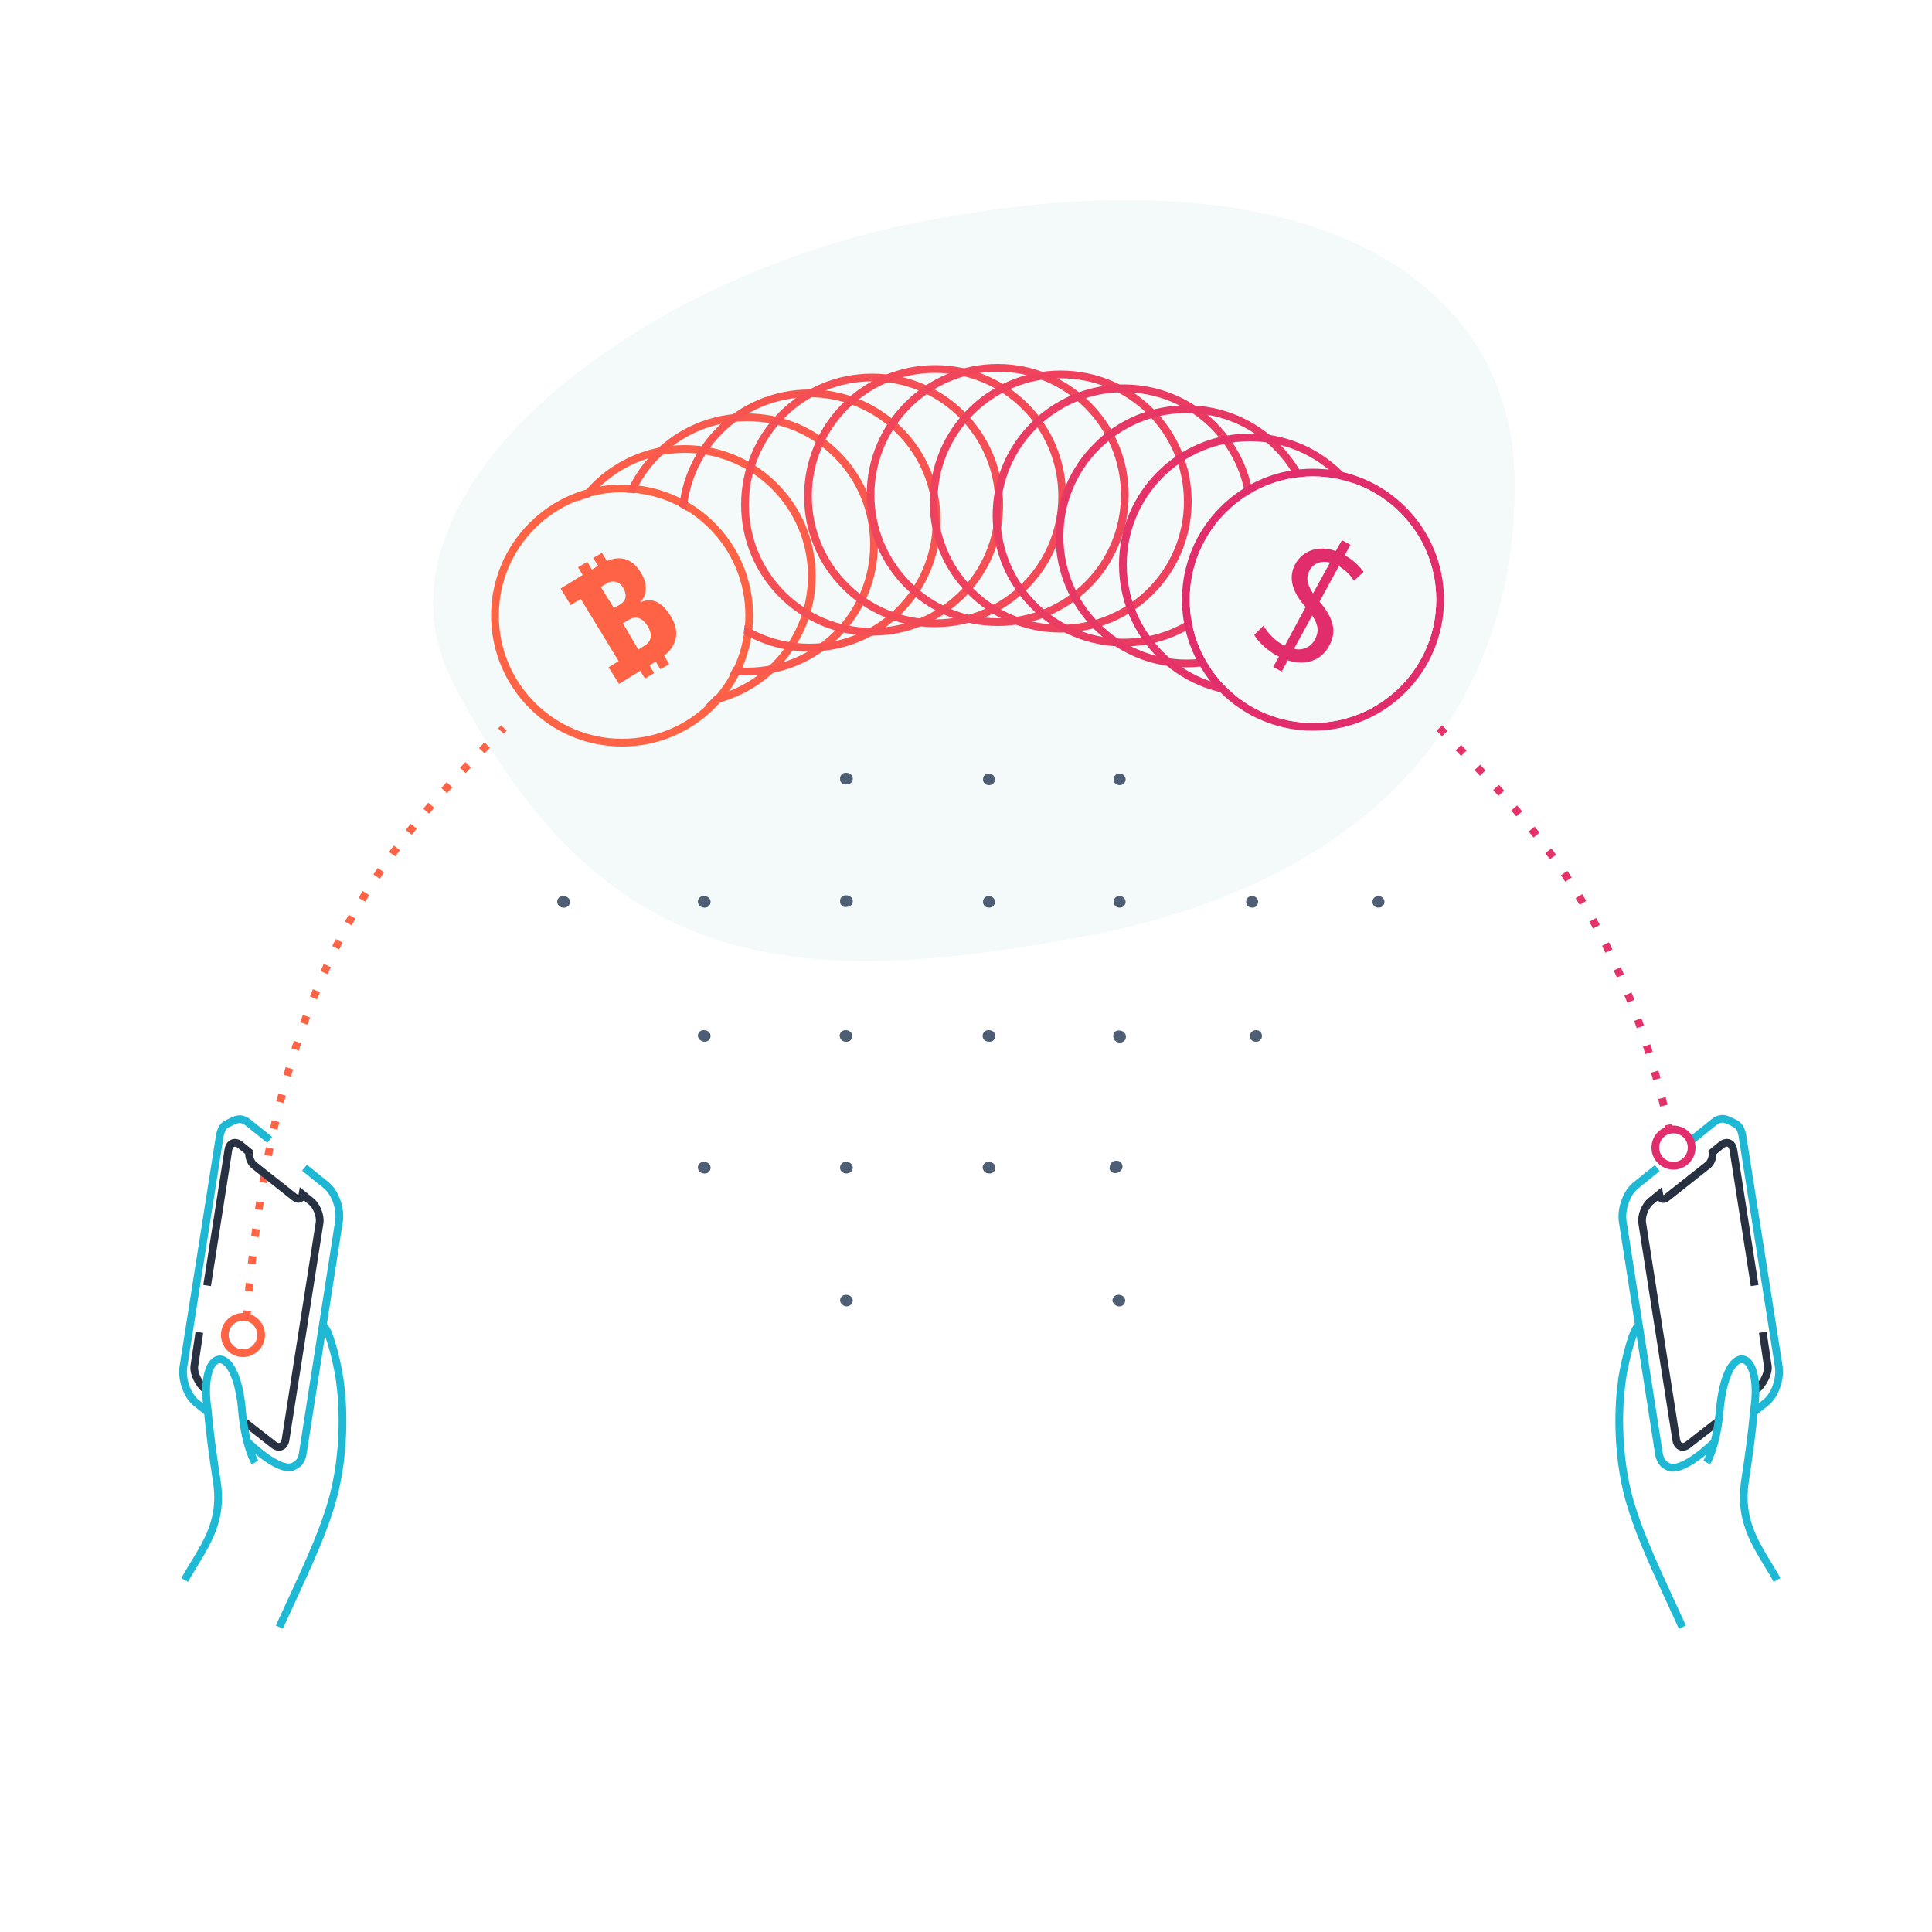
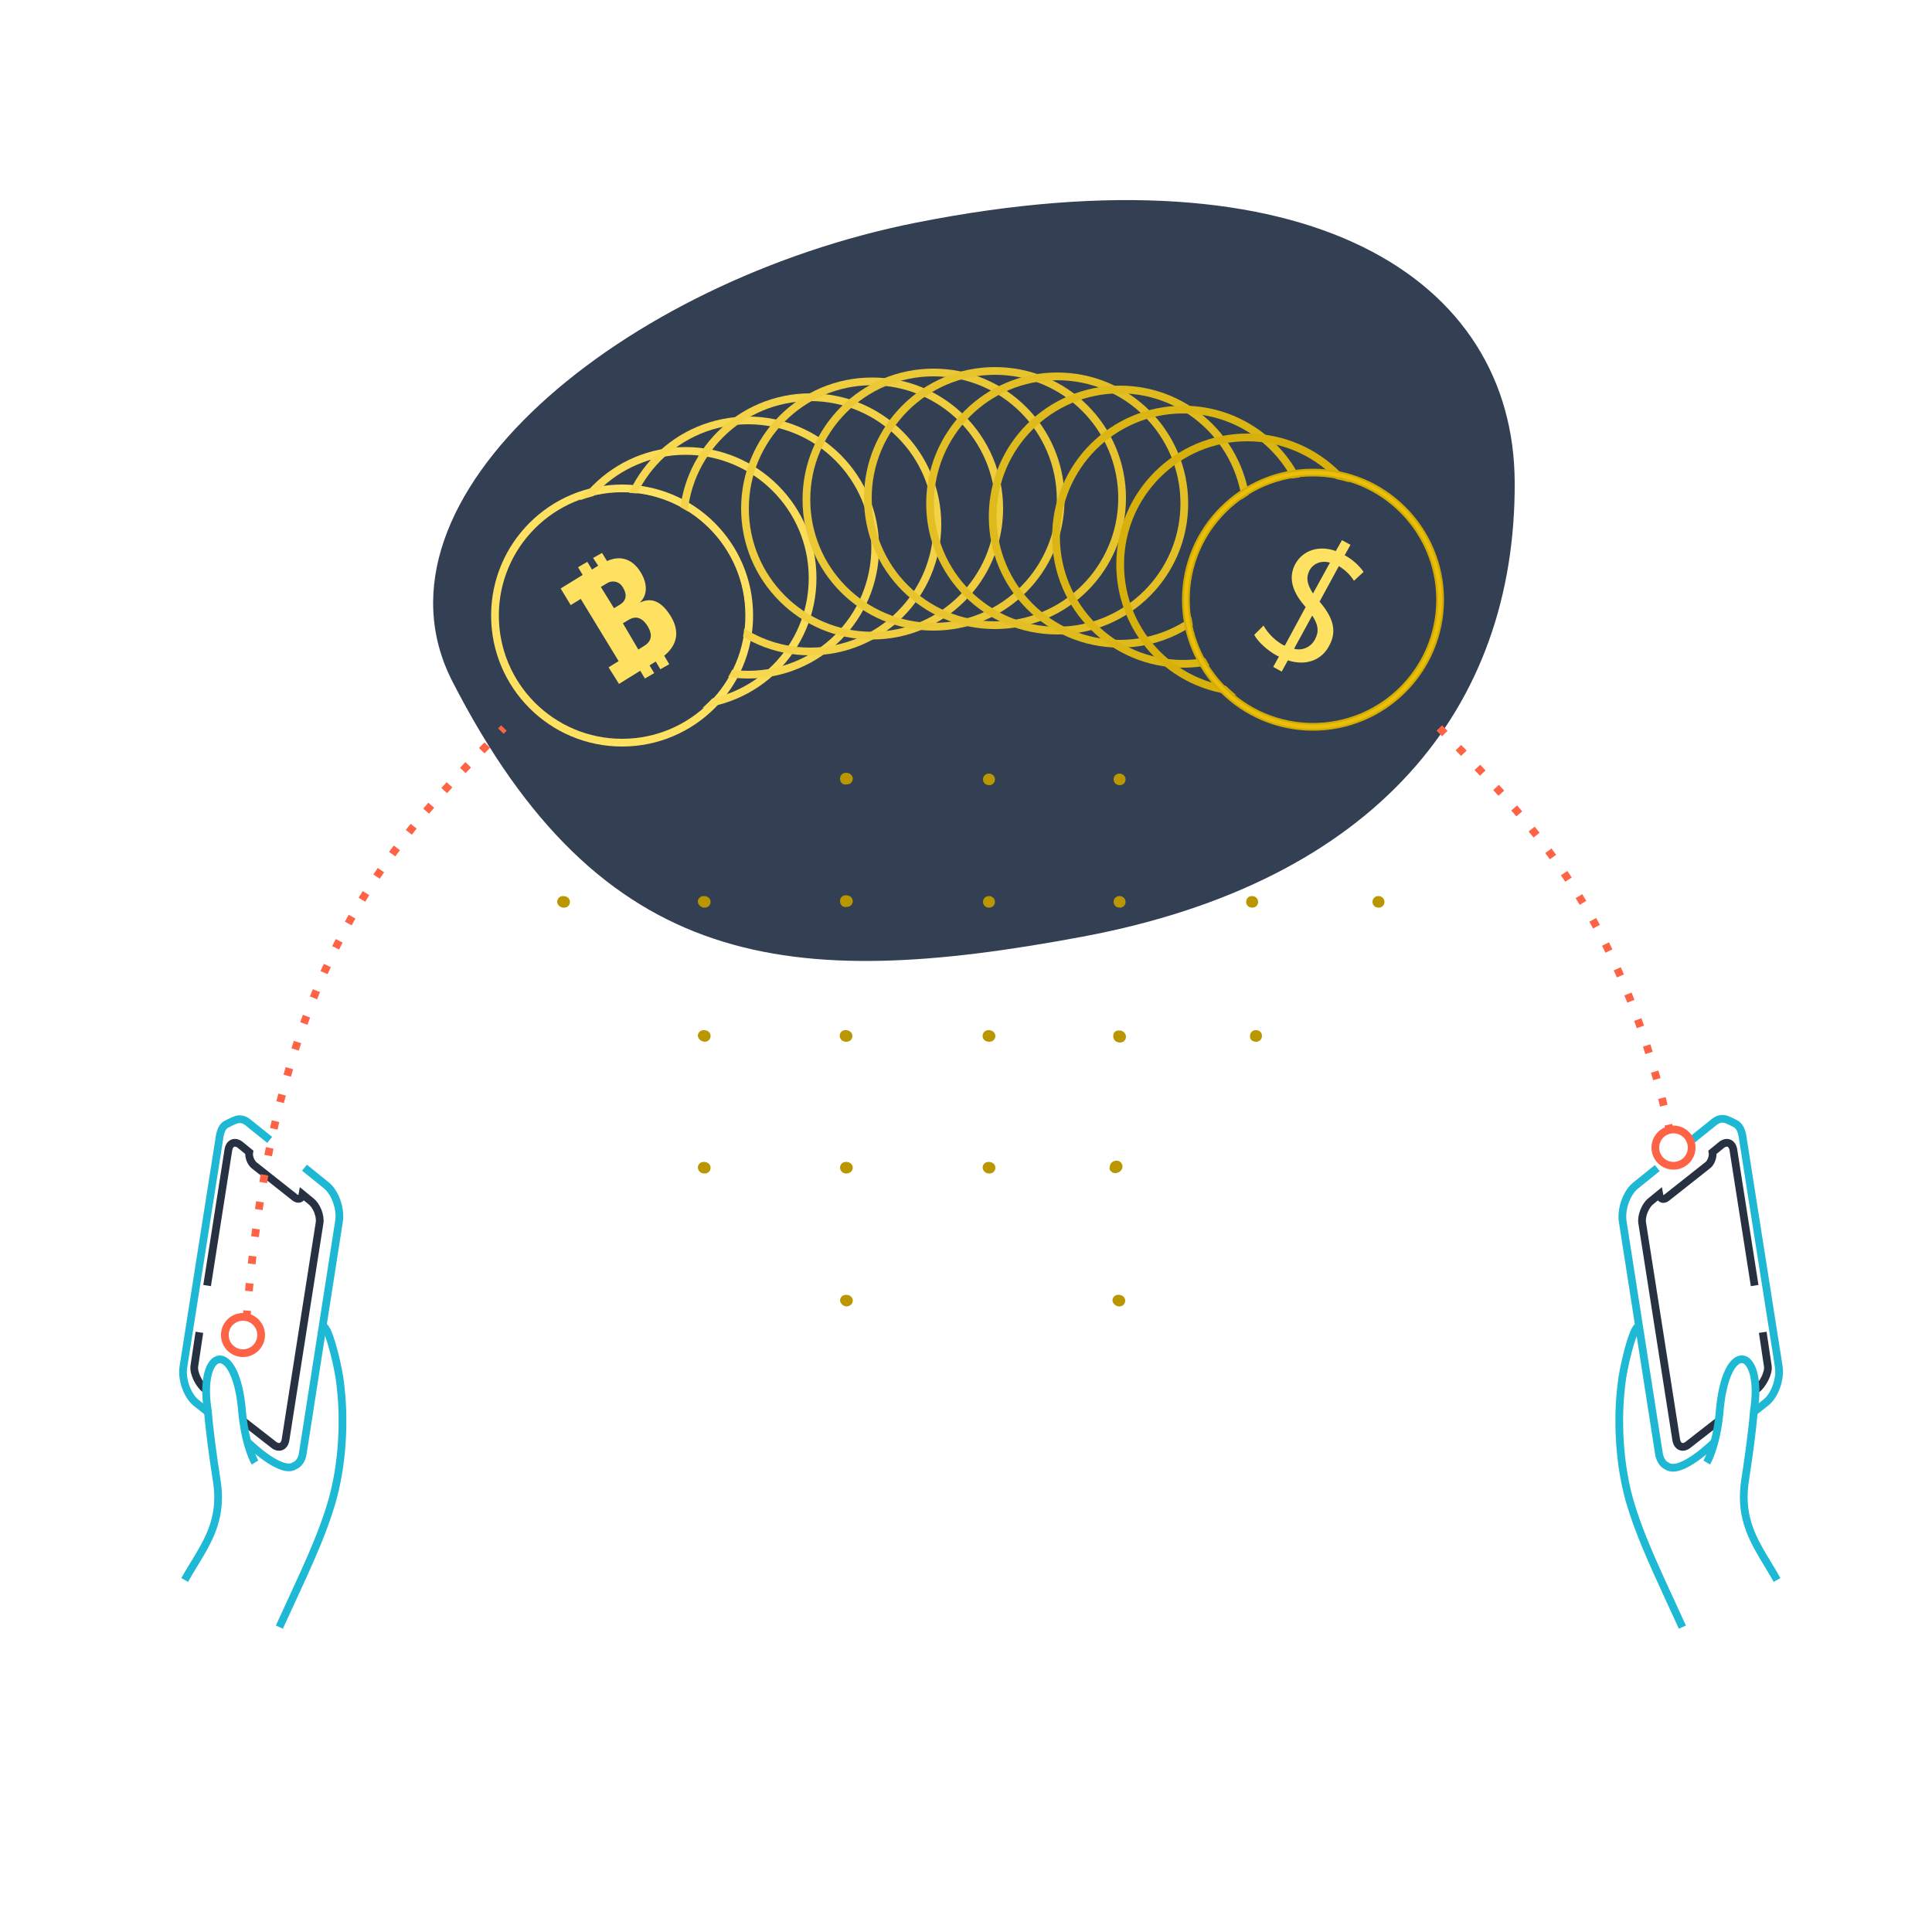
<svg xmlns="http://www.w3.org/2000/svg" version="1.1" id="Layer_1" x="0px" y="0px" viewBox="0 0 500 500" style="enable-background:new 0 0 500 500;" xml:space="preserve">
  <style type="text/css">
- 	.st0{fill:#F4F9F9;}
- 	.st1{fill:none;stroke:#FF6346;stroke-width:2;stroke-miterlimit:10;}
- 	.st2{fill:none;stroke:#FC5E49;stroke-width:2;stroke-miterlimit:10;}
- 	.st3{fill:none;stroke:#FA594D;stroke-width:2;stroke-miterlimit:10;}
- 	.st4{fill:none;stroke:#F75450;stroke-width:2;stroke-miterlimit:10;}
- 	.st5{fill:none;stroke:#F44F54;stroke-width:2;stroke-miterlimit:10;}
- 	.st6{fill:none;stroke:#F24A57;stroke-width:2;stroke-miterlimit:10;}
- 	.st7{fill:none;stroke:#EF465B;stroke-width:2;stroke-miterlimit:10;}
- 	.st8{fill:none;stroke:#ED415E;stroke-width:2;stroke-miterlimit:10;}
- 	.st9{fill:none;stroke:#EA3C62;stroke-width:2;stroke-miterlimit:10;}
- 	.st10{fill:none;stroke:#E73765;stroke-width:2;stroke-miterlimit:10;}
- 	.st11{fill:none;stroke:#E53269;stroke-width:2;stroke-miterlimit:10;}
- 	.st12{fill:none;stroke:#E22D6C;stroke-width:2;stroke-miterlimit:10;}
+ 	.st0{fill:#334054;}
+ 	.st1{fill:none;stroke:#FFE161;stroke-width:2;stroke-miterlimit:10;}
+ 	.st2{fill:none;stroke:#FBDC58;stroke-width:2;stroke-miterlimit:10;}
+ 	.st3{fill:none;stroke:#F7D750;stroke-width:2;stroke-miterlimit:10;}
+ 	.st4{fill:none;stroke:#F3D247;stroke-width:2;stroke-miterlimit:10;}
+ 	.st5{fill:none;stroke:#EFCD3E;stroke-width:2;stroke-miterlimit:10;}
+ 	.st6{fill:none;stroke:#EBC836;stroke-width:2;stroke-miterlimit:10;}
+ 	.st7{fill:none;stroke:#E7C42D;stroke-width:2;stroke-miterlimit:10;}
+ 	.st8{fill:none;stroke:#E3BF25;stroke-width:2;stroke-miterlimit:10;}
+ 	.st9{fill:none;stroke:#DFBA1C;stroke-width:2;stroke-miterlimit:10;}
+ 	.st10{fill:none;stroke:#DBB513;stroke-width:2;stroke-miterlimit:10;}
+ 	.st11{fill:none;stroke:#D7B00B;stroke-width:2;stroke-miterlimit:10;}
+ 	.st12{fill:none;stroke:#D3AB02;stroke-width:2;stroke-miterlimit:10;}
	.st13{fill:none;stroke:#1FB8D4;stroke-width:2;stroke-miterlimit:10;}
	.st14{fill:none;stroke:#283142;stroke-width:2;stroke-miterlimit:10;}
	.st15{fill:none;stroke:#1EB9D5;stroke-width:2;stroke-miterlimit:10;}
	.st16{fill:none;stroke:#FF6346;stroke-width:2;stroke-miterlimit:10;stroke-dasharray:2.025,5.063;}
- 	.st17{fill:none;stroke:#E53269;stroke-width:2;stroke-miterlimit:10;stroke-dasharray:2.025,5.063;}
- 	.st18{fill:#4E5E75;}
- 	.st19{fill:#E22D6C;}
- 	.st20{fill-rule:evenodd;clip-rule:evenodd;fill:#FF6346;}
+ 	.st17{fill:#BA9600;}
+ 	.st18{fill:none;stroke:#FF6346;stroke-width:2;stroke-miterlimit:10;}
+ 	.st19{fill:none;stroke:#EABF0C;stroke-miterlimit:10;}
+ 	.st20{fill:#FFE161;}
+ 	.st21{fill-rule:evenodd;clip-rule:evenodd;fill:#FFE161;}
</style>
  <path class="st0" d="M237.2,57.6C339,37.4,391.8,72.2,392,124.8c0.3,58.4-35.9,103.4-111.8,117.6s-124.6,9.2-163.2-66.2  C92.9,128.7,161.5,72.6,237.2,57.6z" />
  <g>
+     <circle class="st1" cx="161" cy="159.3" r="32.9" />
    <g>
-       <g>
-         <circle class="st1" cx="161" cy="159.3" r="32.9" />
-         <circle class="st2" cx="177.2" cy="149.1" r="32.9" />
-         <circle class="st3" cx="193.3" cy="140.9" r="32.9" />
-         <circle class="st4" cx="209.5" cy="134.7" r="32.9" />
-         <circle class="st5" cx="225.7" cy="130.6" r="32.9" />
-         <circle class="st6" cx="242" cy="128.4" r="32.9" />
-         <circle class="st7" cx="258.2" cy="128.1" r="32.9" />
-         <circle class="st8" cx="274.5" cy="129.8" r="32.9" />
-         <circle class="st9" cx="290.8" cy="133.4" r="32.9" />
-         <circle class="st10" cx="307.1" cy="138.8" r="32.9" />
-         <circle class="st11" cx="323.5" cy="146.1" r="32.9" />
-         <circle class="st12" cx="339.8" cy="155.2" r="32.9" />
-       </g>
+       <circle class="st2" cx="177.4" cy="149.6" r="32.9" />
+     </g>
+     <g>
+       <circle class="st3" cx="193.6" cy="141.7" r="32.9" />
+     </g>
+     <g>
+       <circle class="st4" cx="209.7" cy="135.7" r="32.9" />
+     </g>
+     <g>
+       <circle class="st5" cx="225.7" cy="131.6" r="32.9" />
+     </g>
+     <g>
+       <circle class="st6" cx="241.6" cy="129.3" r="32.9" />
+     </g>
+     <g>
+       <circle class="st7" cx="257.5" cy="128.9" r="32.9" />
+     </g>
+     <g>
+       <circle class="st8" cx="273.6" cy="130.3" r="32.9" />
+     </g>
+     <g>
+       <circle class="st9" cx="289.8" cy="133.7" r="32.9" />
+     </g>
+     <g>
+       <circle class="st10" cx="306.2" cy="138.9" r="32.9" />
+     </g>
+     <g>
+       <circle class="st11" cx="322.8" cy="146.1" r="32.9" />
+     </g>
+     <g>
+       <circle class="st12" cx="339.8" cy="155.2" r="32.9" />
    </g>
  </g>
  <path class="st13" d="M438,294.9l5.6-4.5c1.1-0.9,2.2-1,3.1-0.7s2.2,1,2.2,1c1.3,0.6,1.9,1.8,2.2,4.3l9.2,58.4  c0.6,3.3-0.9,7.6-3.2,9.5l-3.3,2.6" />
  <path class="st13" d="M443.6,373.3c0,0-8.7,8.6-12.2,6.1c-1-0.4-1.9-1.7-2.1-3.4l-9.3-59.6c-0.6-3.3,0.9-7.6,3.2-9.5l5.7-4.6" />
  <path class="st14" d="M454.1,332.7l-5.5-35.1c-0.3-1.9-1.8-2.4-3.2-1.2l-2.2,1.8c0.2,1.1-0.4,2.8-1.3,3.4l-10.5,8.3  c-0.9,0.8-1.8,0.4-2-0.8l-2.2,1.8c-1.4,1.1-2.5,3.8-2.2,5.6l8.8,56.1c0.3,1.9,1.8,2.4,3.2,1.2l7.7-6" />
  <path class="st14" d="M454.7,359.5c1.4-1.1,3.1-4.1,2.8-6l-1.3-8.7" />
  <path class="st15" d="M435.4,421.1c-6-13.2-10.9-23-13.8-33.2c-3.1-11.4-2.8-23-2-29.4c0.4-4.3,2.8-14.2,4.2-15.1" />
  <g>
    <g>
-       <path class="st16" d="M63.8,341.2c7.4-94.8,39.7-125.1,66.6-152.8" />
+       <path class="st16" d="M372.5,188.4c21.9,22.6,47.2,46.7,60,105.9" />
    </g>
  </g>
  <g>
-     <g>
-       <path class="st17" d="M372.5,188.4c21.9,22.6,47.2,46.7,60,105.9" />
-     </g>
+     <path class="st17" d="M219,303.7L219,303.7C219.1,303.7,219.1,303.7,219,303.7c1,0,1.7-0.7,1.7-1.5l0,0c0-0.9-0.8-1.5-1.7-1.5   c-0.1,0-0.1,0-0.1,0c-0.9,0-1.5,0.7-1.5,1.5S218.1,303.7,219,303.7z" />
+     <path class="st17" d="M182.3,303.7L182.3,303.7c0.1,0,0.1,0,0.1,0c0.9,0,1.5-0.7,1.5-1.5l0,0c0-0.9-0.8-1.5-1.7-1.5h-0.1   c-0.9,0-1.5,0.7-1.5,1.5C180.7,303.1,181.4,303.7,182.3,303.7z" />
+     <path class="st17" d="M217.4,233.2c0,1,0.7,1.7,1.7,1.5l0,0h0.1c0.9,0,1.5-0.7,1.5-1.5v-0.1c-0.1-0.8-0.8-1.4-1.7-1.4   c-0.1,0-0.1,0-0.1,0C218,231.7,217.4,232.3,217.4,233.2C217.4,233.2,217.4,233.3,217.4,233.2z" />
+     <path class="st17" d="M288.1,268.1c0,1,0.7,1.7,1.7,1.7l0,0h0.1c0.9,0,1.5-0.7,1.5-1.5v-0.1c-0.1-0.9-0.8-1.5-1.7-1.5h-0.1   C288.8,266.6,288.1,267.2,288.1,268.1C288.1,268.1,288.1,268.2,288.1,268.1z" />
+     <path class="st17" d="M356.8,234.9L356.8,234.9L356.8,234.9c0.9,0,1.5-0.7,1.5-1.5s-0.7-1.5-1.5-1.5h-0.1c-0.9,0-1.5,0.7-1.5,1.5   S355.8,234.9,356.8,234.9z" />
+     <path class="st17" d="M256,234.9L256,234.9c0.9,0,1.5-0.7,1.5-1.5s-0.7-1.5-1.5-1.5h-0.1c-0.9,0-1.5,0.7-1.5,1.5   S255,234.9,256,234.9z" />
+     <path class="st17" d="M324.1,234.9L324.1,234.9L324.1,234.9c0.9,0,1.5-0.7,1.5-1.5s-0.7-1.5-1.5-1.5H324c-0.9,0-1.5,0.7-1.5,1.5   S323.1,234.9,324.1,234.9z" />
+     <path class="st17" d="M325.1,269.6L325.1,269.6L325.1,269.6c0.9,0,1.5-0.7,1.5-1.5c0-0.9-0.7-1.5-1.5-1.5H325   c-0.9,0-1.5,0.7-1.5,1.5C323.4,269,324.1,269.6,325.1,269.6z" />
+     <path class="st17" d="M289.8,234.9L289.8,234.9c0.9,0,1.5-0.7,1.5-1.5s-0.7-1.5-1.5-1.5h-0.1c-0.9,0-1.5,0.7-1.5,1.5   S288.8,234.9,289.8,234.9z" />
+     <path class="st17" d="M217.4,201.5c0,1,0.7,1.7,1.7,1.5l0,0h0.1c0.9,0,1.5-0.7,1.5-1.5v-0.1c-0.1-0.8-0.8-1.4-1.7-1.4   c-0.1,0-0.1,0-0.1,0C218,200,217.4,200.7,217.4,201.5C217.4,201.5,217.4,201.6,217.4,201.5z" />
+     <path class="st17" d="M256,203.2L256,203.2c0.9,0,1.5-0.7,1.5-1.5s-0.7-1.5-1.5-1.5h-0.1c-0.9,0-1.5,0.7-1.5,1.5   S255,203.2,256,203.2z" />
+     <path class="st17" d="M289.8,203.2L289.8,203.2c0.9,0,1.5-0.7,1.5-1.5s-0.7-1.5-1.5-1.5h-0.1c-0.9,0-1.5,0.7-1.5,1.5   S288.8,203.2,289.8,203.2z" />
+     <path class="st17" d="M256,269.6L256,269.6h0.1c0.9,0,1.5-0.7,1.5-1.5V268c-0.1-0.8-0.8-1.4-1.7-1.4c-0.1,0-0.1,0-0.1,0   c-0.9,0-1.5,0.7-1.5,1.5C254.3,269,255,269.6,256,269.6z" />
+     <path class="st17" d="M219,269.6L219,269.6h0.1c0.9,0,1.5-0.7,1.5-1.5V268c-0.1-0.8-0.8-1.4-1.7-1.4c-0.1,0-0.1,0-0.1,0   c-0.9,0-1.5,0.7-1.5,1.5C217.4,269,218,269.6,219,269.6z" />
+     <path class="st17" d="M287.2,302.1c0,0,0,0.1-0.1,0.2c0.1,0.8,0.9,1.4,1.7,1.3l0,0c0.9-0.1,1.7-0.8,1.7-1.7c0-0.1,0-0.1,0-0.1   c-0.1-0.9-0.8-1.5-1.7-1.4l0,0C287.9,300.4,287.2,301.2,287.2,302.1L287.2,302.1z" />
+     <path class="st17" d="M182.3,234.9L182.3,234.9c0.1,0,0.1,0,0.1,0c0.9,0,1.5-0.7,1.5-1.5l0,0c0-0.9-0.8-1.5-1.7-1.5h-0.1   c-0.9,0-1.5,0.7-1.5,1.5C180.7,234.2,181.4,234.9,182.3,234.9z" />
+     <path class="st17" d="M256,303.7L256,303.7c0.1,0,0.1,0,0.1,0c0.9,0,1.5-0.7,1.5-1.5l0,0c0-0.9-0.8-1.5-1.7-1.5h-0.1   c-0.9,0-1.5,0.7-1.5,1.5C254.4,303.1,255.1,303.7,256,303.7z" />
+     <path class="st17" d="M289.6,338.1L289.6,338.1c0.1,0,0.1,0,0.1,0c0.9,0,1.5-0.7,1.5-1.5l0,0c0-0.9-0.8-1.5-1.7-1.5h-0.1   c-0.9,0-1.5,0.7-1.5,1.5C288,337.4,288.8,338.1,289.6,338.1z" />
+     <path class="st17" d="M219,338.1L219,338.1L219,338.1c1,0,1.7-0.7,1.7-1.5l0,0c0-0.9-0.8-1.5-1.7-1.5h-0.1c-0.9,0-1.5,0.7-1.5,1.5   C217.5,337.3,218.1,338,219,338.1z" />
+     <path class="st17" d="M145.9,234.9L145.9,234.9h0.1c0.9,0,1.5-0.7,1.5-1.5l0,0c0-0.9-0.8-1.5-1.7-1.5h-0.1c-0.9,0-1.5,0.7-1.5,1.5   S145,234.9,145.9,234.9z" />
+     <path class="st17" d="M182.3,269.6L182.3,269.6h0.1c0.9,0,1.5-0.7,1.5-1.5l0,0c0-0.9-0.8-1.5-1.7-1.5c-0.1,0-0.1,0-0.1,0   c-0.9,0-1.5,0.7-1.5,1.5C180.7,268.9,181.4,269.5,182.3,269.6z" />
  </g>
-   <g>
-     <path class="st18" d="M219,303.7L219,303.7C219.1,303.7,219.1,303.7,219,303.7c1,0,1.7-0.7,1.7-1.5l0,0c0-0.9-0.8-1.5-1.7-1.5   c-0.1,0-0.1,0-0.1,0c-0.9,0-1.5,0.7-1.5,1.5S218.1,303.7,219,303.7z" />
-     <path class="st18" d="M182.3,303.7L182.3,303.7c0.1,0,0.1,0,0.1,0c0.9,0,1.5-0.7,1.5-1.5l0,0c0-0.9-0.8-1.5-1.7-1.5h-0.1   c-0.9,0-1.5,0.7-1.5,1.5C180.7,303.1,181.4,303.7,182.3,303.7z" />
-     <path class="st18" d="M217.4,233.2c0,1,0.7,1.7,1.7,1.5l0,0h0.1c0.9,0,1.5-0.7,1.5-1.5v-0.1c-0.1-0.8-0.8-1.4-1.7-1.4   c-0.1,0-0.1,0-0.1,0C218,231.7,217.4,232.3,217.4,233.2C217.4,233.2,217.4,233.3,217.4,233.2z" />
-     <path class="st18" d="M288.1,268.1c0,1,0.7,1.7,1.7,1.7l0,0h0.1c0.9,0,1.5-0.7,1.5-1.5v-0.1c-0.1-0.9-0.8-1.5-1.7-1.5h-0.1   C288.8,266.6,288.1,267.2,288.1,268.1C288.1,268.1,288.1,268.2,288.1,268.1z" />
-     <path class="st18" d="M356.8,234.9L356.8,234.9L356.8,234.9c0.9,0,1.5-0.7,1.5-1.5s-0.7-1.5-1.5-1.5h-0.1c-0.9,0-1.5,0.7-1.5,1.5   S355.8,234.9,356.8,234.9z" />
-     <path class="st18" d="M256,234.9L256,234.9c0.9,0,1.5-0.7,1.5-1.5s-0.7-1.5-1.5-1.5h-0.1c-0.9,0-1.5,0.7-1.5,1.5   S255,234.9,256,234.9z" />
-     <path class="st18" d="M324.1,234.9L324.1,234.9L324.1,234.9c0.9,0,1.5-0.7,1.5-1.5s-0.7-1.5-1.5-1.5H324c-0.9,0-1.5,0.7-1.5,1.5   S323.1,234.9,324.1,234.9z" />
-     <path class="st18" d="M325.1,269.6L325.1,269.6L325.1,269.6c0.9,0,1.5-0.7,1.5-1.5c0-0.9-0.7-1.5-1.5-1.5H325   c-0.9,0-1.5,0.7-1.5,1.5C323.4,269,324.1,269.6,325.1,269.6z" />
-     <path class="st18" d="M289.8,234.9L289.8,234.9c0.9,0,1.5-0.7,1.5-1.5s-0.7-1.5-1.5-1.5h-0.1c-0.9,0-1.5,0.7-1.5,1.5   S288.8,234.9,289.8,234.9z" />
-     <path class="st18" d="M217.4,201.5c0,1,0.7,1.7,1.7,1.5l0,0h0.1c0.9,0,1.5-0.7,1.5-1.5v-0.1c-0.1-0.8-0.8-1.4-1.7-1.4   c-0.1,0-0.1,0-0.1,0C218,200,217.4,200.7,217.4,201.5C217.4,201.5,217.4,201.6,217.4,201.5z" />
-     <path class="st18" d="M256,203.2L256,203.2c0.9,0,1.5-0.7,1.5-1.5s-0.7-1.5-1.5-1.5h-0.1c-0.9,0-1.5,0.7-1.5,1.5   S255,203.2,256,203.2z" />
-     <path class="st18" d="M289.8,203.2L289.8,203.2c0.9,0,1.5-0.7,1.5-1.5s-0.7-1.5-1.5-1.5h-0.1c-0.9,0-1.5,0.7-1.5,1.5   S288.8,203.2,289.8,203.2z" />
-     <path class="st18" d="M256,269.6L256,269.6h0.1c0.9,0,1.5-0.7,1.5-1.5V268c-0.1-0.8-0.8-1.4-1.7-1.4c-0.1,0-0.1,0-0.1,0   c-0.9,0-1.5,0.7-1.5,1.5C254.3,269,255,269.6,256,269.6z" />
-     <path class="st18" d="M219,269.6L219,269.6h0.1c0.9,0,1.5-0.7,1.5-1.5V268c-0.1-0.8-0.8-1.4-1.7-1.4c-0.1,0-0.1,0-0.1,0   c-0.9,0-1.5,0.7-1.5,1.5C217.4,269,218,269.6,219,269.6z" />
-     <path class="st18" d="M287.2,302.1c0,0,0,0.1-0.1,0.2c0.1,0.8,0.9,1.4,1.7,1.3l0,0c0.9-0.1,1.7-0.8,1.7-1.7c0-0.1,0-0.1,0-0.1   c-0.1-0.9-0.8-1.5-1.7-1.4l0,0C287.9,300.4,287.2,301.2,287.2,302.1L287.2,302.1z" />
-     <path class="st18" d="M182.3,234.9L182.3,234.9c0.1,0,0.1,0,0.1,0c0.9,0,1.5-0.7,1.5-1.5l0,0c0-0.9-0.8-1.5-1.7-1.5h-0.1   c-0.9,0-1.5,0.7-1.5,1.5C180.7,234.2,181.4,234.9,182.3,234.9z" />
-     <path class="st18" d="M256,303.7L256,303.7c0.1,0,0.1,0,0.1,0c0.9,0,1.5-0.7,1.5-1.5l0,0c0-0.9-0.8-1.5-1.7-1.5h-0.1   c-0.9,0-1.5,0.7-1.5,1.5C254.4,303.1,255.1,303.7,256,303.7z" />
-     <path class="st18" d="M289.6,338.1L289.6,338.1c0.1,0,0.1,0,0.1,0c0.9,0,1.5-0.7,1.5-1.5l0,0c0-0.9-0.8-1.5-1.7-1.5h-0.1   c-0.9,0-1.5,0.7-1.5,1.5C288,337.4,288.8,338.1,289.6,338.1z" />
-     <path class="st18" d="M219,338.1L219,338.1L219,338.1c1,0,1.7-0.7,1.7-1.5l0,0c0-0.9-0.8-1.5-1.7-1.5h-0.1c-0.9,0-1.5,0.7-1.5,1.5   C217.5,337.3,218.1,338,219,338.1z" />
-     <path class="st18" d="M145.9,234.9L145.9,234.9h0.1c0.9,0,1.5-0.7,1.5-1.5l0,0c0-0.9-0.8-1.5-1.7-1.5h-0.1c-0.9,0-1.5,0.7-1.5,1.5   S145,234.9,145.9,234.9z" />
-     <path class="st18" d="M182.3,269.6L182.3,269.6h0.1c0.9,0,1.5-0.7,1.5-1.5l0,0c0-0.9-0.8-1.5-1.7-1.5c-0.1,0-0.1,0-0.1,0   c-0.9,0-1.5,0.7-1.5,1.5C180.7,268.9,181.4,269.5,182.3,269.6z" />
-   </g>
-   <circle class="st12" cx="433.1" cy="297" r="4.7" />
+   <circle class="st18" cx="433.1" cy="297" r="4.7" />
  <g>
    <path class="st15" d="M459.9,408.9c-4.5-8.1-10-14.1-8.3-25.6c1-6.5,1.9-13.1,2.3-18.1c2.6-16.6-7.4-19.4-8.9,0.6   c-0.9,8.8-3.3,12.7-3.3,12.7" />
  </g>
  <path class="st13" d="M54,365.6l-3.3-2.6c-2.3-1.9-3.8-6.2-3.2-9.5l9.2-58.4c0.3-2.5,0.9-3.8,2.2-4.3c0,0,1.3-0.7,2.2-1  s2-0.2,3.1,0.7l5.6,4.5" />
  <path class="st13" d="M78.8,302.2l5.7,4.6c2.3,1.9,3.8,6.2,3.2,9.5l-9.3,59.6c-0.2,1.8-1.1,3-2.1,3.4c-3.5,2.5-12.2-6.1-12.2-6.1" />
  <path class="st14" d="M63,367.8l7.7,6c1.4,1.2,2.9,0.7,3.2-1.2l8.8-56.1c0.3-1.9-0.8-4.5-2.2-5.6l-2.2-1.8c-0.2,1.2-1.1,1.5-2,0.8  l-10.5-8.3c-0.9-0.7-1.5-2.3-1.3-3.4l-2.2-1.8c-1.4-1.2-2.9-0.7-3.2,1.2l-5.5,35.1" />
  <path class="st14" d="M51.6,344.8l-1.3,8.7c-0.3,1.9,1.3,4.9,2.8,6" />
  <path class="st15" d="M83.9,343.4c1.4,0.9,3.8,10.8,4.2,15.1c0.8,6.4,1.1,18-2,29.4c-2.9,10.3-7.8,20-13.8,33.2" />
-   <ellipse transform="matrix(3.327798e-02 -0.9994 0.9994 3.327798e-02 -284.5018 396.8676)" class="st1" cx="62.9" cy="345.5" rx="4.7" ry="4.7" />
+   <ellipse transform="matrix(3.327798e-02 -0.9994 0.9994 3.327798e-02 -284.5018 396.8676)" class="st18" cx="62.9" cy="345.5" rx="4.7" ry="4.7" />
  <g>
    <path class="st15" d="M66,378.5c0,0-2.4-3.9-3.3-12.7c-1.5-20-11.6-17.1-8.9-0.6c0.4,5,1.3,11.6,2.3,18.1   c1.8,11.5-3.8,17.5-8.3,25.6" />
  </g>
+   <g>
+     <circle class="st19" cx="339.8" cy="155.2" r="32.9" />
+   </g>
  <circle class="st0" cx="161.1" cy="159.2" r="31.7" />
-   <circle class="st0" cx="339.8" cy="155.2" r="31.9" />
-   <path class="st19" d="M344,167.1c2.1-3.8,1-7.3-2.5-11.4l5-9.2c1.6,1,2.9,2.2,3.9,3.8l2.5-2.3c-1.3-1.8-3-3.3-4.9-4.3l1.5-2.7  l-2.2-1.2l-1.6,2.8c-4.5-1.6-8.6-0.1-10.5,3.4c-1.9,3.6-0.7,7.3,2.7,11.1l-5.4,10c-0.1-0.1-0.1-0.1-0.3-0.1c-2.2-1.2-4-3-5.2-5.1  l-2.4,2.4c0.9,1.7,3.3,4,5.9,5.4l0.5,0.2l-1.5,2.7l2.2,1.2l1.6-2.9C338.3,172.5,342.2,170.6,344,167.1z M338.9,147.6  c0.8-1.5,2.7-2.7,5.3-2l-4.4,8C338.3,151.2,337.9,149.6,338.9,147.6z M334.9,167.9l4.7-8.6c1.6,2.4,1.8,4.2,0.7,6.2  C339.3,167.4,337.1,168.5,334.9,167.9z" />
-   <path class="st20" d="M162.6,175.5l2.6-1.6l0.5-0.3l1.2,2l2.4-1.4l-1.2-2l1.6-1l1.2,2l2.3-1.3l-1.3-2.2c4.4-3.6,3.3-7.6,1.7-10.2  c-3.1-5.1-6.1-4.4-7.9-3.6v-0.1c1.9-1.8,1.9-4.8,0.1-7.7c-2.2-3.6-5.4-4.4-8.7-2.9l-1.3-2.1l-2.3,1.3l1.3,2l-1.6,1l-1.2-2l-2.4,1.4  l1.2,2l-0.5,0.3l-2.6,1.6l-2.6,1.6l2.6,4.3l2.6-1.6l9.8,16.1l-2.6,1.6l2.7,4.3L162.6,175.5z M155.5,151.9l1.5-0.9  c1.3-0.9,3.1-0.6,4,0.7c0.1,0.1,0.1,0.2,0.2,0.3c1.1,1.8,1,3.4-0.8,4.5l-1.5,0.9L155.5,151.9z M161.2,161.3l1.7-1  c1.6-0.9,3.3-0.6,4.8,1.9c1,1.7,1.2,3.6-0.9,4.9l-1.6,1L161.2,161.3z" />
+   <circle class="st0" cx="339.7" cy="155.1" r="31.7" />
+   <path class="st20" d="M344,167.1c2.1-3.8,1-7.3-2.5-11.4l5-9.2c1.6,1,2.9,2.2,3.9,3.8l2.5-2.3c-1.3-1.8-3-3.3-4.9-4.3l1.5-2.7  l-2.2-1.2l-1.6,2.8c-4.5-1.6-8.6-0.1-10.5,3.4c-1.9,3.6-0.7,7.3,2.7,11.1l-5.4,10c-0.1-0.1-0.1-0.1-0.3-0.1c-2.2-1.2-4-3-5.2-5.1  l-2.4,2.4c0.9,1.7,3.3,4,5.9,5.4l0.5,0.2l-1.5,2.7l2.2,1.2l1.6-2.9C338.3,172.5,342.2,170.6,344,167.1z M338.9,147.6  c0.8-1.5,2.7-2.7,5.3-2l-4.4,8C338.3,151.2,337.9,149.6,338.9,147.6z M334.9,167.9l4.7-8.6c1.6,2.4,1.8,4.2,0.7,6.2  C339.3,167.4,337.1,168.5,334.9,167.9z" />
+   <path class="st21" d="M162.6,175.5l2.6-1.6l0.5-0.3l1.2,2l2.4-1.4l-1.2-2l1.6-1l1.2,2l2.3-1.3l-1.3-2.2c4.4-3.6,3.3-7.6,1.7-10.2  c-3.1-5.1-6.1-4.4-7.9-3.6v-0.1c1.9-1.8,1.9-4.8,0.1-7.7c-2.2-3.6-5.4-4.4-8.7-2.9l-1.3-2.1l-2.3,1.3l1.3,2l-1.6,1l-1.2-2l-2.4,1.4  l1.2,2l-0.5,0.3l-2.6,1.6l-2.6,1.6l2.6,4.3l2.6-1.6l9.8,16.1l-2.6,1.6l2.7,4.3L162.6,175.5z M155.5,151.9l1.5-0.9  c1.3-0.9,3.1-0.6,4,0.7c0.1,0.1,0.1,0.2,0.2,0.3c1.1,1.8,1,3.4-0.8,4.5l-1.5,0.9L155.5,151.9z M161.2,161.3l1.7-1  c1.6-0.9,3.3-0.6,4.8,1.9c1,1.7,1.2,3.6-0.9,4.9l-1.6,1L161.2,161.3z" />
+   <g>
+     <g>
+       <path class="st16" d="M63.8,341.2c7.4-94.8,39.7-125.1,66.6-152.8" />
+     </g>
+   </g>
</svg>
